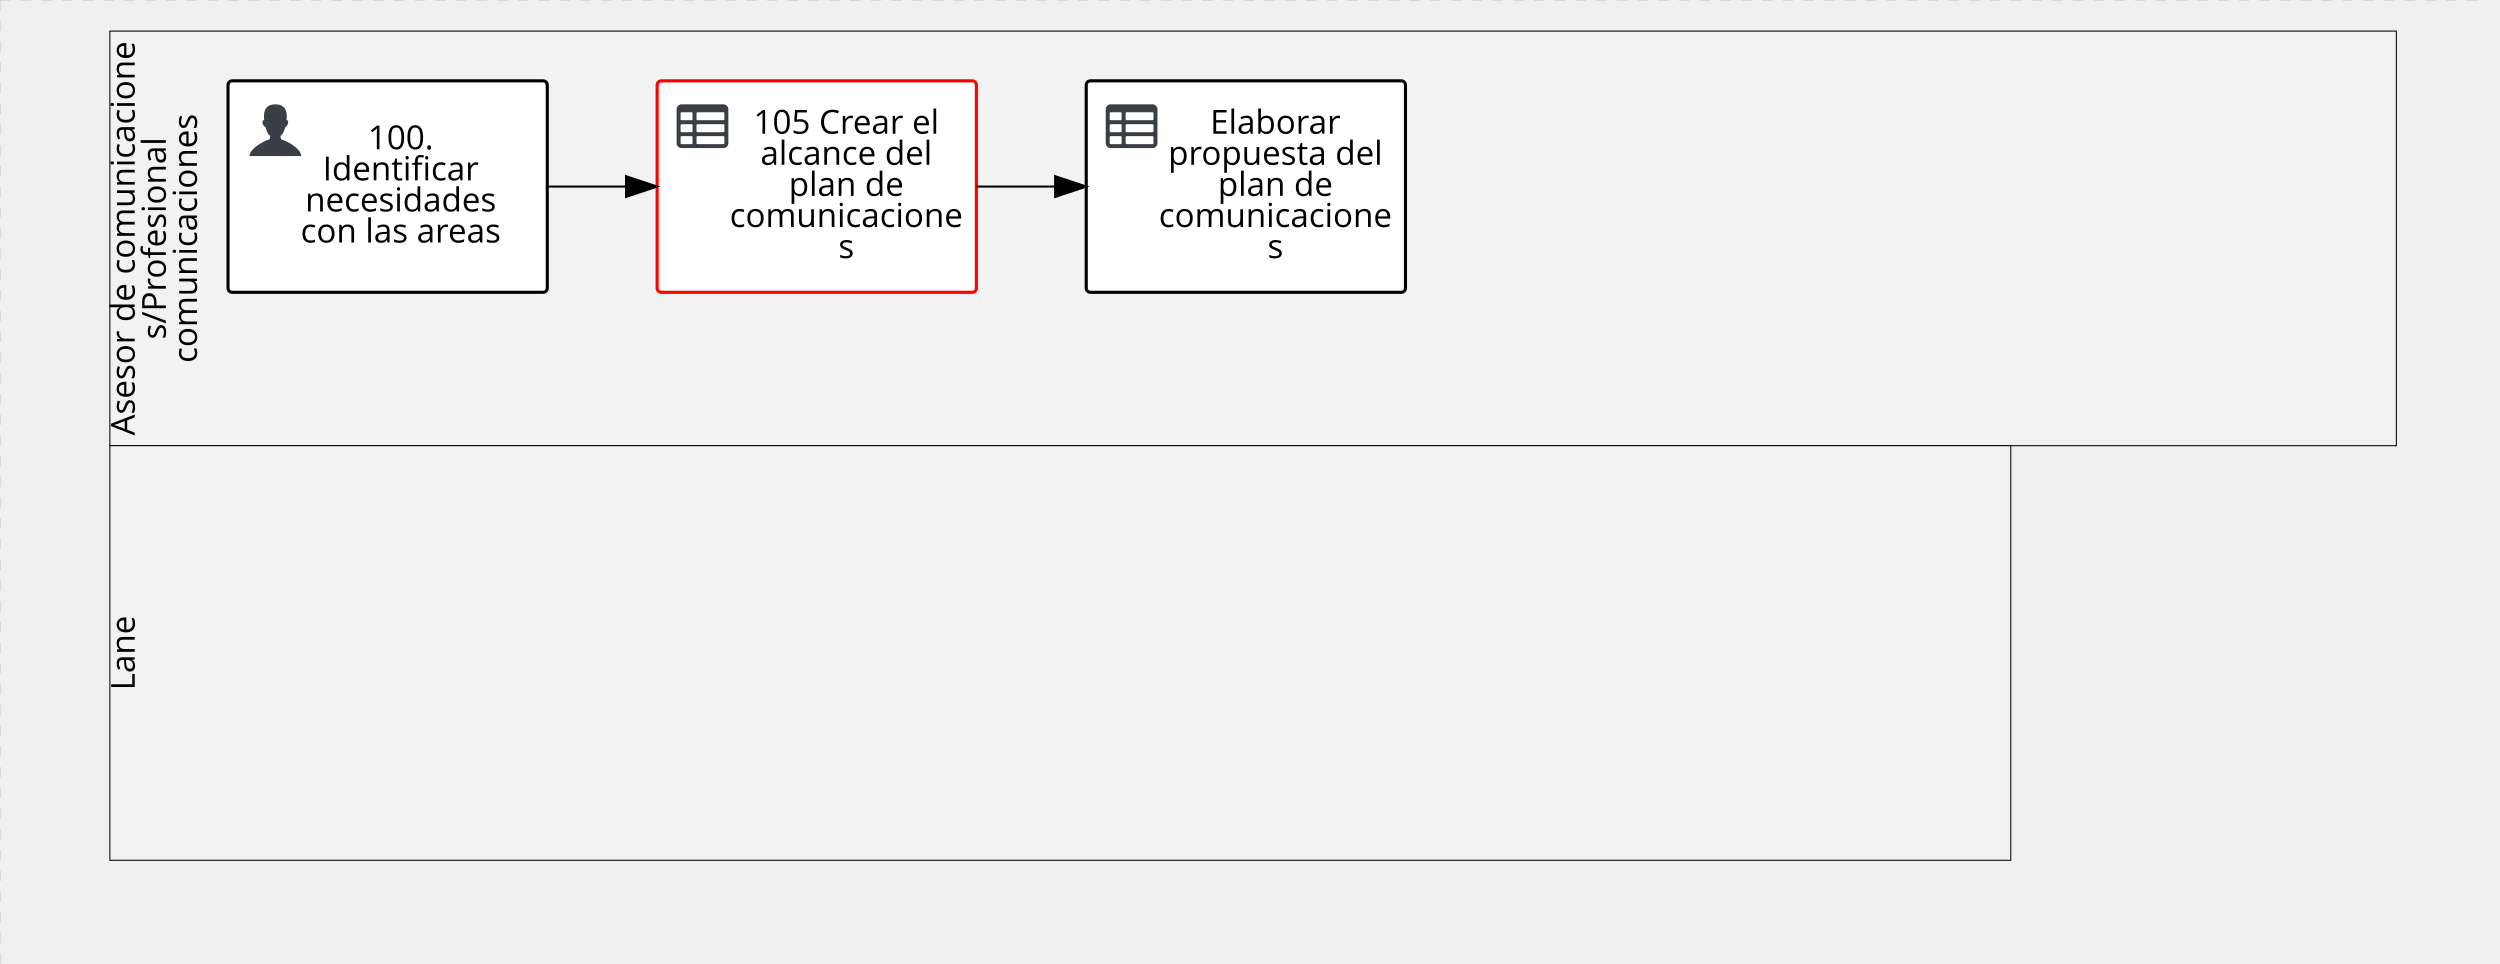
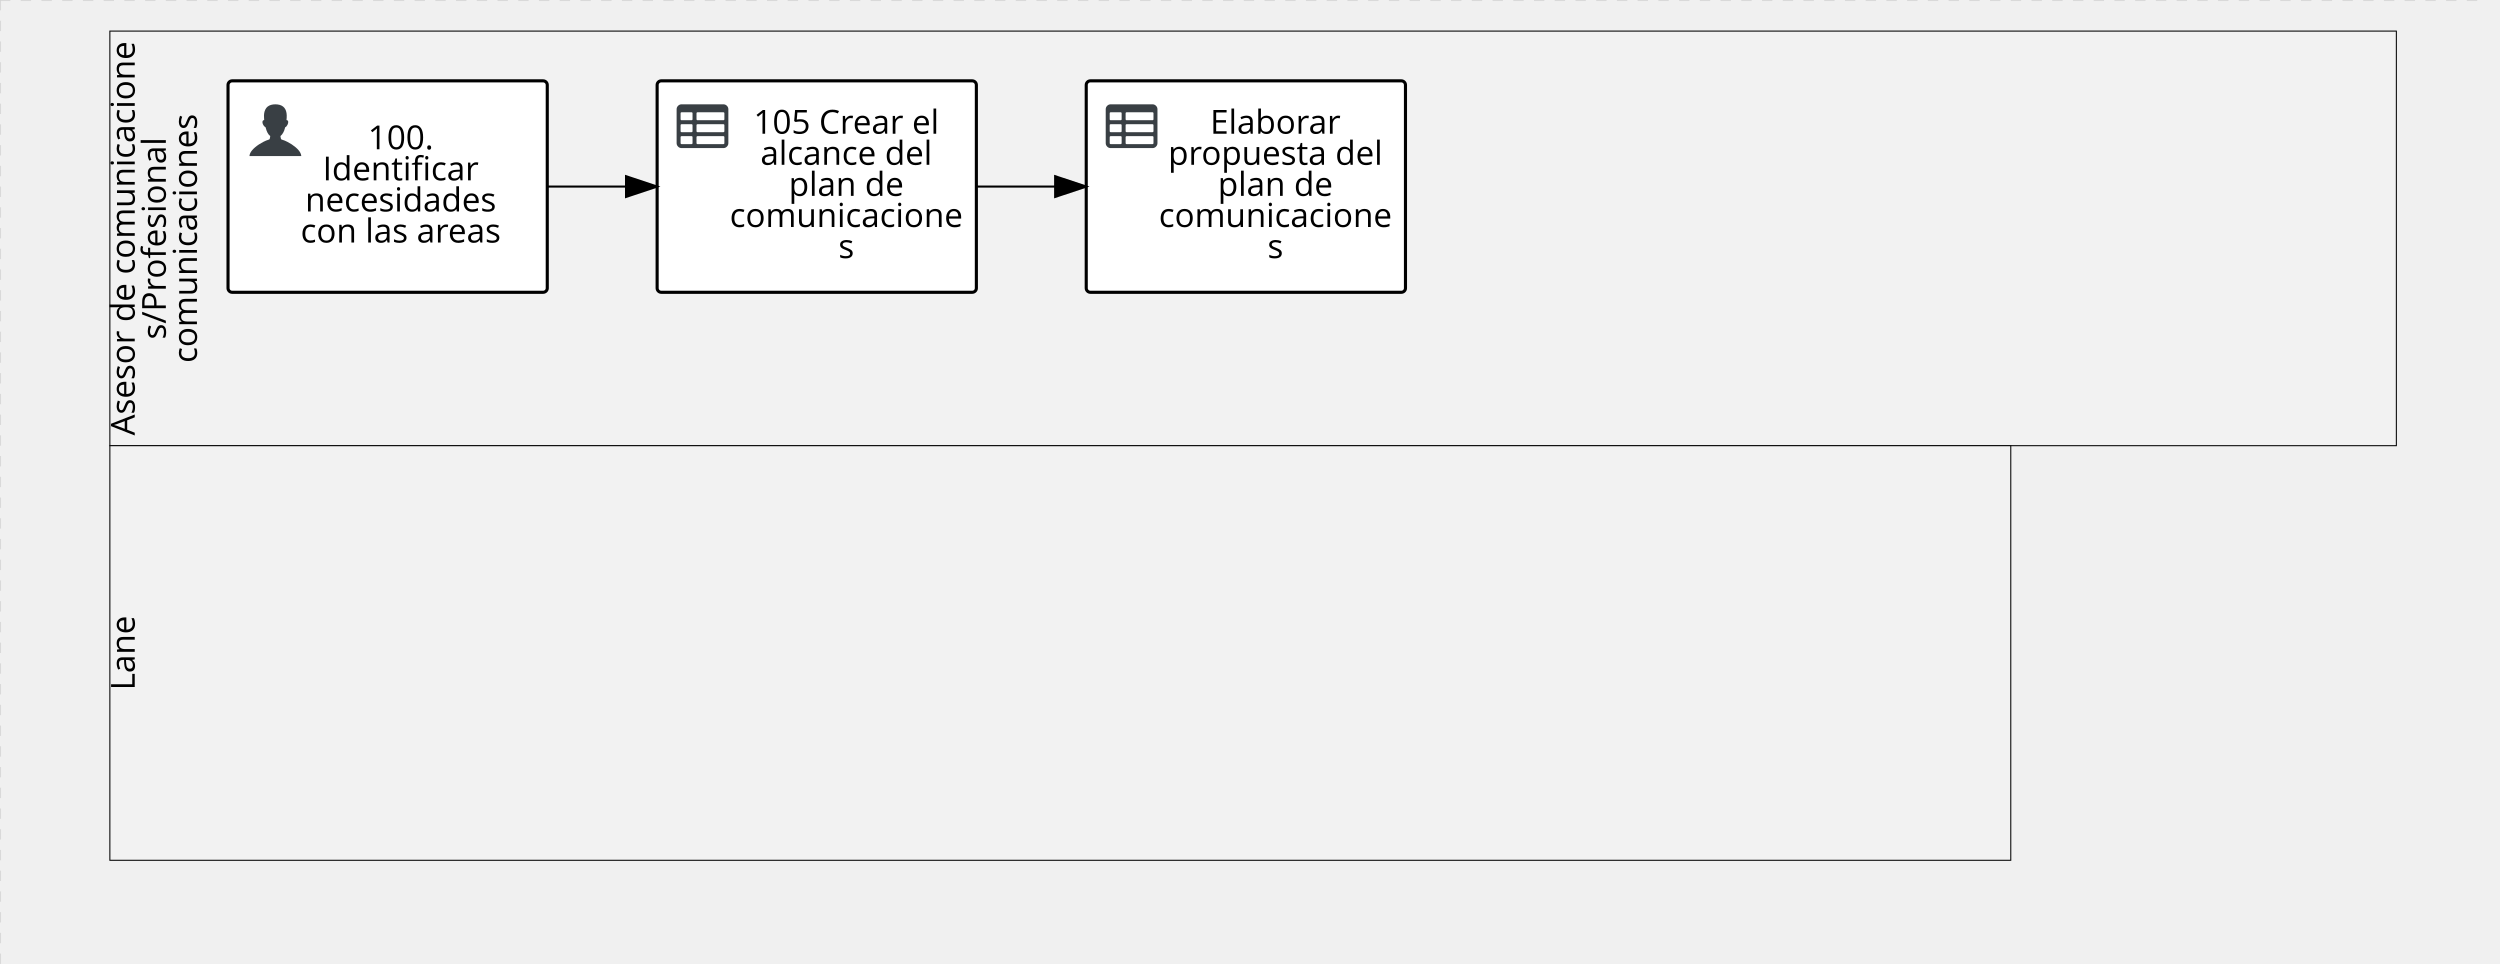
<svg xmlns="http://www.w3.org/2000/svg" version="1.1" width="1206" height="465" viewBox="0 0 1206 465">
  <defs />
  <g transform="matrix(1,0,0,1,0,0)">
    <g>
      <g>
        <g>
          <path fill="none" stroke="#d3d3d3" paint-order="fill stroke markers" d=" M 0 0 L 1200 0" stroke-miterlimit="10" stroke-opacity="0.8" stroke-dasharray="5" />
        </g>
        <g>
          <path fill="none" stroke="#d3d3d3" paint-order="fill stroke markers" d=" M 0 0 L 0 800" stroke-miterlimit="10" stroke-opacity="0.8" stroke-dasharray="5" />
        </g>
      </g>
      <g id="_B57488E7-6CBE-4FAA-9219-56307C9E62A7" bpmn2nodeid="_B57488E7-6CBE-4FAA-9219-56307C9E62A7" transform="matrix(1,0,0,1,53,15)">
        <g>
          <path fill="none" stroke="none" />
        </g>
        <g transform="matrix(1,0,0,1,0,0)">
          <path fill="#f2f2f2" stroke="none" id="_B57488E7-6CBE-4FAA-9219-56307C9E62A7?shapeType=BACKGROUND" paint-order="stroke fill markers" d=" M 0 0 L 1103 0 L 1103 200 L 0 200 L 0 0 Z Z" />
        </g>
        <g transform="matrix(1,0,0,1,0,0)">
          <path fill="none" stroke="rgb(0,0,0)" id="_B57488E7-6CBE-4FAA-9219-56307C9E62A7?shapeType=BORDER&amp;renderType=STROKE" paint-order="fill stroke markers" d=" M 0 0 L 1103 0 L 1103 200 L 0 200 L 0 0 Z Z" stroke-miterlimit="10" stroke-width="0.5" stroke-dasharray="" />
        </g>
        <g transform="matrix(-1.8369701987210297e-16,-1,1,-1.8369701987210297e-16,0,195.0742)">
          <text fill="#000000" stroke="none" font-family="Open Sans" font-size="12pt" font-style="normal" font-weight="normal" text-decoration="normal" x="95.074" y="12" text-anchor="middle" dominant-baseline="alphabetic">Asesor de comunicacione</text>
          <text fill="#000000" stroke="none" font-family="Open Sans" font-size="12pt" font-style="normal" font-weight="normal" text-decoration="normal" x="95.074" y="27" text-anchor="middle" dominant-baseline="alphabetic">          s/Profesional            </text>
          <text fill="#000000" stroke="none" font-family="Open Sans" font-size="12pt" font-style="normal" font-weight="normal" text-decoration="normal" x="95.074" y="42" text-anchor="middle" dominant-baseline="alphabetic">        comunicaciones         </text>
        </g>
        <g id="_AA0C87CB-521B-442E-9885-30118DCB7A72" bpmn2nodeid="_AA0C87CB-521B-442E-9885-30118DCB7A72" transform="matrix(1,0,0,1,57,24)">
          <g>
            <path fill="none" stroke="none" />
          </g>
          <g transform="matrix(1,0,0,1,0,0)">
            <path fill="#ffffff" stroke="none" id="_AA0C87CB-521B-442E-9885-30118DCB7A72?shapeType=BACKGROUND" paint-order="stroke fill markers" d=" M 2 0 L 152 0 L 152 0 A 2 2 0 0 1 154 2 L 154 100 L 154 100 A 2 2 0 0 1 152 102 L 2 102 L 2 102 A 2 2 0 0 1 0 100 L 0 2 L 0 2 A 2 2 0 0 1 2 0 Z" />
          </g>
          <g transform="matrix(1,0,0,1,0,0)">
            <path fill="none" stroke="rgb(0,0,0)" id="_AA0C87CB-521B-442E-9885-30118DCB7A72?shapeType=BORDER&amp;renderType=STROKE" paint-order="fill stroke markers" d=" M 2 0 L 152 0 L 152 0 A 2 2 0 0 1 154 2 L 154 100 L 154 100 A 2 2 0 0 1 152 102 L 2 102 L 2 102 A 2 2 0 0 1 0 100 L 0 2 L 0 2 A 2 2 0 0 1 2 0 Z" stroke-miterlimit="10" stroke-width="1.5" stroke-dasharray="" />
          </g>
          <g>
            <g transform="matrix(0.06,0,0,0.06,9.4,9.4)">
              <g transform="matrix(1,0,0,1,0,0)">
                <path fill="#393f44" stroke="none" id="_AA0C87CB-521B-442E-9885-30118DCB7A72_task__RvU5__iZSm" paint-order="stroke fill markers" d=" M 0 0 M 16 445.21 C 16 440.869 18.784 431.129 22.001 424.217 C 35.768 394.64 77.283 359.28 129 333.084 C 144.516 325.224 157.347 319.964 167.807 317.174 C 171.932 316.074 175.729 314.414 176.525 313.363 C 178.894 310.234 180.914 302.908 181.727 294.5 L 182.5 286.5 L 178.507 283.455 C 166.303 274.146 154.284 251.678 148.04 226.5 C 145.611 216.707 145.056 215.462 142.984 215.158 C 141.703 214.97 138.083 212.243 134.939 209.099 C 123.233 197.393 116.891 177.376 121.44 166.49 C 123.002 162.751 128.155 159.01 131.75 159.004 C 134.448 159 134.471 158.603 132.914 138.788 C 130.927 113.496 134.279 92.265 143.132 74.076 C 152.232 55.38 167.569 42.882 189.049 36.66 C 210.203 30.532 237.797 30.532 258.951 36.66 C 300.042 48.563 318.958 83.806 314.955 141 C 314.32 150.075 313.624 157.788 313.409 158.14 C 313.194 158.493 314.575 159.073 316.479 159.43 C 328.929 161.766 330.986 177.018 321.496 196.621 C 316.903 206.109 309.357 214.508 304.817 215.185 C 303.023 215.453 302.293 217.146 299.943 226.5 C 296.659 239.567 294.474 245.305 287.948 257.995 C 282.491 268.606 273.035 281.109 268.108 284.229 L 264.871 286.278 L 265.518 292.889 C 266.345 301.33 268.639 309.871 270.877 312.837 C 272.067 314.415 275.002 315.79 280.063 317.139 C 291.069 320.075 303.617 325.274 321 334.102 C 369.815 358.891 410.848 393.758 425.032 422.5 C 429.07 430.682 432 440.232 432 445.21 L 432 448 L 224 448 L 16 448 L 16 445.21 Z" />
              </g>
            </g>
          </g>
          <g transform="matrix(1,0,0,1,4.04,13.68)">
            <g transform="matrix(0.04,0,0,0.04,63.36,69.12)">
              <g transform="matrix(1,0,0,1,0,0)">
                <path fill="none" stroke="none" />
              </g>
              <g transform="matrix(1,0,0,1,0,0)">
                <path fill="none" stroke="none" />
              </g>
            </g>
          </g>
          <g transform="matrix(1,0,0,1,35,21)">
            <text fill="#000000" stroke="none" font-family="Open Sans" font-size="12pt" font-style="normal" font-weight="normal" text-decoration="normal" x="48.305" y="12" text-anchor="middle" dominant-baseline="alphabetic">       100.         </text>
            <text fill="#000000" stroke="none" font-family="Open Sans" font-size="12pt" font-style="normal" font-weight="normal" text-decoration="normal" x="48.305" y="27" text-anchor="middle" dominant-baseline="alphabetic">  Identificar   </text>
            <text fill="#000000" stroke="none" font-family="Open Sans" font-size="12pt" font-style="normal" font-weight="normal" text-decoration="normal" x="48.305" y="42" text-anchor="middle" dominant-baseline="alphabetic">necesidades </text>
            <text fill="#000000" stroke="none" font-family="Open Sans" font-size="12pt" font-style="normal" font-weight="normal" text-decoration="normal" x="48.305" y="57" text-anchor="middle" dominant-baseline="alphabetic">con las areas</text>
          </g>
        </g>
        <g id="_9E76448C-DA83-4A20-A2F2-3716A5D620CC" bpmn2nodeid="_9E76448C-DA83-4A20-A2F2-3716A5D620CC" transform="matrix(1,0,0,1,264,24)">
          <g>
            <path fill="none" stroke="none" />
          </g>
          <g transform="matrix(1,0,0,1,0,0)">
            <path fill="#ffffff" stroke="none" id="_9E76448C-DA83-4A20-A2F2-3716A5D620CC?shapeType=BACKGROUND" paint-order="stroke fill markers" d=" M 2 0 L 152 0 L 152 0 A 2 2 0 0 1 154 2 L 154 100 L 154 100 A 2 2 0 0 1 152 102 L 2 102 L 2 102 A 2 2 0 0 1 0 100 L 0 2 L 0 2 A 2 2 0 0 1 2 0 Z" />
          </g>
          <g transform="matrix(1,0,0,1,0,0)">
-             <path fill="none" stroke="rgb(255,0,0)" id="_9E76448C-DA83-4A20-A2F2-3716A5D620CC?shapeType=BORDER&amp;renderType=STROKE" paint-order="fill stroke markers" d=" M 2 0 L 152 0 L 152 0 A 2 2 0 0 1 154 2 L 154 100 L 154 100 A 2 2 0 0 1 152 102 L 2 102 L 2 102 A 2 2 0 0 1 0 100 L 0 2 L 0 2 A 2 2 0 0 1 2 0 Z" stroke-miterlimit="10" stroke-width="1.5" stroke-dasharray="" />
+             <path fill="none" stroke="rgb(0,0,0)" id="_9E76448C-DA83-4A20-A2F2-3716A5D620CC?shapeType=BORDER&amp;renderType=STROKE" paint-order="fill stroke markers" d=" M 2 0 L 152 0 L 152 0 A 2 2 0 0 1 154 2 L 154 100 L 154 100 A 2 2 0 0 1 152 102 L 2 102 L 2 102 A 2 2 0 0 1 0 100 L 0 2 L 0 2 A 2 2 0 0 1 2 0 Z" stroke-miterlimit="10" stroke-width="1.5" stroke-dasharray="" />
          </g>
          <g>
            <g transform="matrix(0.06,0,0,0.06,9.4,9.4)">
              <g transform="matrix(1,0,0,1,0,0)">
                <path fill="#393f44" stroke="none" id="_9E76448C-DA83-4A20-A2F2-3716A5D620CC_task__l39e__3KHJ" paint-order="stroke fill markers" d=" M 0 0 M 128 344 L 128 296 C 128 293.7 127.2 291.8 125.8 290.2 C 124.4 288.6 122.4 288 120 288 L 40 288 C 37.7 288 35.8 288.8 34.2 290.2 C 32.6 291.6 32 293.7 32 296 L 32 344 C 32 346.3 32.8 348.2 34.2 349.8 C 35.6 351.4 37.6 352 40 352 L 120 352 C 122.3 352 124.2 351.2 125.8 349.8 C 127.4 348.4 128 346.3 128 344 Z M 0 0 M 128 248 L 128 200 C 128 197.7 127.2 195.8 125.8 194.2 C 124.4 192.6 122.4 192 120 192 L 40 192 C 37.7 192 35.8 192.8 34.2 194.2 C 32.6 195.6 32 197.7 32 200 L 32 248 C 32 250.3 32.8 252.2 34.2 253.8 C 35.6 255.4 37.6 256 40 256 L 120 256 C 122.3 256 124.2 255.2 125.8 253.8 C 127.4 252.4 128 250.3 128 248 Z M 0 0 M 376 352 C 378.3 352 380.2 351.2 381.8 349.8 C 383.4 348.4 384 346.4 384 344 L 384 296 C 384 293.7 383.2 291.8 381.8 290.2 C 380.4 288.6 378.4 288 376 288 L 168 288 C 165.7 288 163.8 288.8 162.2 290.2 C 160.6 291.6 160 293.6 160 296 L 160 344 C 160 346.3 160.8 348.2 162.2 349.8 C 163.6 351.4 165.6 352 168 352 L 376 352 Z M 0 0 M 128 152 L 128 104 C 128 101.7 127.2 99.8 125.8 98.2 C 124.4 96.6 122.3 96 120 96 L 40 96 C 37.7 96 35.8 96.8 34.2 98.2 C 32.6 99.6 32 101.7 32 104 L 32 152 C 32 154.3 32.8 156.2 34.2 157.8 C 35.6 159.4 37.6 160 40 160 L 120 160 C 122.3 160 124.2 159.2 125.8 157.8 C 127.4 156.4 128 154.3 128 152 Z M 0 0 M 376 256 C 378.3 256 380.2 255.2 381.8 253.8 C 383.4 252.4 384 250.4 384 248 L 384 200 C 384 197.7 383.2 195.8 381.8 194.2 C 380.4 192.6 378.4 192 376 192 L 168 192 C 165.7 192 163.8 192.8 162.2 194.2 C 160.6 195.6 160 197.6 160 200 L 160 248 C 160 250.3 160.8 252.2 162.2 253.8 C 163.6 255.4 165.6 256 168 256 L 376 256 Z M 0 0 M 376 160 C 378.3 160 380.2 159.2 381.8 157.8 C 383.4 156.4 384 154.4 384 152 L 384 104 C 384 101.7 383.2 99.8 381.8 98.2 C 380.4 96.6 378.3 96 376 96 L 168 96 C 165.7 96 163.8 96.8 162.2 98.2 C 160.6 99.6 160 101.6 160 104 L 160 152 C 160 154.3 160.8 156.2 162.2 157.8 C 163.6 159.4 165.6 160 168 160 L 376 160 Z M 0 0 M 416 72 L 416 344 C 416 355 412.1 364.4 404.2 372.2 C 396.3 380 387 384 376 384 L 40 384 C 29 384 19.6 380.1 11.8 372.2 C 4 364.3 0 355 0 344 L 0 72 C 0 61 3.9 51.6 11.8 43.8 C 19.7 36 29 32 40 32 L 376 32 C 387 32 396.4 35.9 404.2 43.8 C 412 51.7 416 61 416 72 Z" />
              </g>
            </g>
          </g>
          <g transform="matrix(1,0,0,1,35,13.5)">
            <text fill="#000000" stroke="none" font-family="Open Sans" font-size="12pt" font-style="normal" font-weight="normal" text-decoration="normal" x="56.246" y="12" text-anchor="middle" dominant-baseline="alphabetic">  105 Crear el    </text>
            <text fill="#000000" stroke="none" font-family="Open Sans" font-size="12pt" font-style="normal" font-weight="normal" text-decoration="normal" x="56.246" y="27" text-anchor="middle" dominant-baseline="alphabetic">   alcance del    </text>
            <text fill="#000000" stroke="none" font-family="Open Sans" font-size="12pt" font-style="normal" font-weight="normal" text-decoration="normal" x="56.246" y="42" text-anchor="middle" dominant-baseline="alphabetic">      plan de        </text>
            <text fill="#000000" stroke="none" font-family="Open Sans" font-size="12pt" font-style="normal" font-weight="normal" text-decoration="normal" x="56.246" y="57" text-anchor="middle" dominant-baseline="alphabetic">comunicacione</text>
            <text fill="#000000" stroke="none" font-family="Open Sans" font-size="12pt" font-style="normal" font-weight="normal" text-decoration="normal" x="56.246" y="72" text-anchor="middle" dominant-baseline="alphabetic">            s             </text>
          </g>
        </g>
        <g id="_88B4F1C8-AD17-4393-82B3-336D5BDE79D2" bpmn2nodeid="_88B4F1C8-AD17-4393-82B3-336D5BDE79D2" transform="matrix(1,0,0,1,471,24)">
          <g>
            <path fill="none" stroke="none" />
          </g>
          <g transform="matrix(1,0,0,1,0,0)">
            <path fill="#ffffff" stroke="none" id="_88B4F1C8-AD17-4393-82B3-336D5BDE79D2?shapeType=BACKGROUND" paint-order="stroke fill markers" d=" M 2 0 L 152 0 L 152 0 A 2 2 0 0 1 154 2 L 154 100 L 154 100 A 2 2 0 0 1 152 102 L 2 102 L 2 102 A 2 2 0 0 1 0 100 L 0 2 L 0 2 A 2 2 0 0 1 2 0 Z" />
          </g>
          <g transform="matrix(1,0,0,1,0,0)">
            <path fill="none" stroke="rgb(0,0,0)" id="_88B4F1C8-AD17-4393-82B3-336D5BDE79D2?shapeType=BORDER&amp;renderType=STROKE" paint-order="fill stroke markers" d=" M 2 0 L 152 0 L 152 0 A 2 2 0 0 1 154 2 L 154 100 L 154 100 A 2 2 0 0 1 152 102 L 2 102 L 2 102 A 2 2 0 0 1 0 100 L 0 2 L 0 2 A 2 2 0 0 1 2 0 Z" stroke-miterlimit="10" stroke-width="1.5" stroke-dasharray="" />
          </g>
          <g>
            <g transform="matrix(0.06,0,0,0.06,9.4,9.4)">
              <g transform="matrix(1,0,0,1,0,0)">
                <path fill="#393f44" stroke="none" id="_88B4F1C8-AD17-4393-82B3-336D5BDE79D2_task__l39e__3KHJ" paint-order="stroke fill markers" d=" M 0 0 M 128 344 L 128 296 C 128 293.7 127.2 291.8 125.8 290.2 C 124.4 288.6 122.4 288 120 288 L 40 288 C 37.7 288 35.8 288.8 34.2 290.2 C 32.6 291.6 32 293.7 32 296 L 32 344 C 32 346.3 32.8 348.2 34.2 349.8 C 35.6 351.4 37.6 352 40 352 L 120 352 C 122.3 352 124.2 351.2 125.8 349.8 C 127.4 348.4 128 346.3 128 344 Z M 0 0 M 128 248 L 128 200 C 128 197.7 127.2 195.8 125.8 194.2 C 124.4 192.6 122.4 192 120 192 L 40 192 C 37.7 192 35.8 192.8 34.2 194.2 C 32.6 195.6 32 197.7 32 200 L 32 248 C 32 250.3 32.8 252.2 34.2 253.8 C 35.6 255.4 37.6 256 40 256 L 120 256 C 122.3 256 124.2 255.2 125.8 253.8 C 127.4 252.4 128 250.3 128 248 Z M 0 0 M 376 352 C 378.3 352 380.2 351.2 381.8 349.8 C 383.4 348.4 384 346.4 384 344 L 384 296 C 384 293.7 383.2 291.8 381.8 290.2 C 380.4 288.6 378.4 288 376 288 L 168 288 C 165.7 288 163.8 288.8 162.2 290.2 C 160.6 291.6 160 293.6 160 296 L 160 344 C 160 346.3 160.8 348.2 162.2 349.8 C 163.6 351.4 165.6 352 168 352 L 376 352 Z M 0 0 M 128 152 L 128 104 C 128 101.7 127.2 99.8 125.8 98.2 C 124.4 96.6 122.3 96 120 96 L 40 96 C 37.7 96 35.8 96.8 34.2 98.2 C 32.6 99.6 32 101.7 32 104 L 32 152 C 32 154.3 32.8 156.2 34.2 157.8 C 35.6 159.4 37.6 160 40 160 L 120 160 C 122.3 160 124.2 159.2 125.8 157.8 C 127.4 156.4 128 154.3 128 152 Z M 0 0 M 376 256 C 378.3 256 380.2 255.2 381.8 253.8 C 383.4 252.4 384 250.4 384 248 L 384 200 C 384 197.7 383.2 195.8 381.8 194.2 C 380.4 192.6 378.4 192 376 192 L 168 192 C 165.7 192 163.8 192.8 162.2 194.2 C 160.6 195.6 160 197.6 160 200 L 160 248 C 160 250.3 160.8 252.2 162.2 253.8 C 163.6 255.4 165.6 256 168 256 L 376 256 Z M 0 0 M 376 160 C 378.3 160 380.2 159.2 381.8 157.8 C 383.4 156.4 384 154.4 384 152 L 384 104 C 384 101.7 383.2 99.8 381.8 98.2 C 380.4 96.6 378.3 96 376 96 L 168 96 C 165.7 96 163.8 96.8 162.2 98.2 C 160.6 99.6 160 101.6 160 104 L 160 152 C 160 154.3 160.8 156.2 162.2 157.8 C 163.6 159.4 165.6 160 168 160 L 376 160 Z M 0 0 M 416 72 L 416 344 C 416 355 412.1 364.4 404.2 372.2 C 396.3 380 387 384 376 384 L 40 384 C 29 384 19.6 380.1 11.8 372.2 C 4 364.3 0 355 0 344 L 0 72 C 0 61 3.9 51.6 11.8 43.8 C 19.7 36 29 32 40 32 L 376 32 C 387 32 396.4 35.9 404.2 43.8 C 412 51.7 416 61 416 72 Z" />
              </g>
            </g>
          </g>
          <g transform="matrix(1,0,0,1,35,13.5)">
            <text fill="#000000" stroke="none" font-family="Open Sans" font-size="12pt" font-style="normal" font-weight="normal" text-decoration="normal" x="56.246" y="12" text-anchor="middle" dominant-baseline="alphabetic">     Elaborar       </text>
            <text fill="#000000" stroke="none" font-family="Open Sans" font-size="12pt" font-style="normal" font-weight="normal" text-decoration="normal" x="56.246" y="27" text-anchor="middle" dominant-baseline="alphabetic">propuesta del  </text>
            <text fill="#000000" stroke="none" font-family="Open Sans" font-size="12pt" font-style="normal" font-weight="normal" text-decoration="normal" x="56.246" y="42" text-anchor="middle" dominant-baseline="alphabetic">      plan de        </text>
            <text fill="#000000" stroke="none" font-family="Open Sans" font-size="12pt" font-style="normal" font-weight="normal" text-decoration="normal" x="56.246" y="57" text-anchor="middle" dominant-baseline="alphabetic">comunicacione</text>
            <text fill="#000000" stroke="none" font-family="Open Sans" font-size="12pt" font-style="normal" font-weight="normal" text-decoration="normal" x="56.246" y="72" text-anchor="middle" dominant-baseline="alphabetic">            s             </text>
          </g>
        </g>
      </g>
      <g id="_BFB9A08E-5C65-401A-9EE9-E85DB8EE0910" bpmn2nodeid="_BFB9A08E-5C65-401A-9EE9-E85DB8EE0910" transform="matrix(1,0,0,1,0,0)">
        <g>
          <path fill="none" stroke="#000000" paint-order="fill stroke markers" d=" M 264 90 L 302 90" stroke-miterlimit="10" stroke-dasharray="" />
        </g>
        <g transform="matrix(1,0,0,1,264,90)" />
        <g transform="matrix(6.123233995736766e-17,1,-1,6.123233995736766e-17,317,85)">
          <path fill="#000000" stroke="#000000" paint-order="fill stroke markers" d=" M 10 15 L 0 15 L 5 0 Z" stroke-miterlimit="10" stroke-dasharray="" />
        </g>
        <g transform="matrix(1,0,0,1,264,80)" />
      </g>
      <g id="_06E6D089-E6CB-4995-8D7F-7D272E4B48BE" bpmn2nodeid="_06E6D089-E6CB-4995-8D7F-7D272E4B48BE" transform="matrix(1,0,0,1,0,0)">
        <g>
          <path fill="none" stroke="#000000" paint-order="fill stroke markers" d=" M 471 90 L 509 90" stroke-miterlimit="10" stroke-dasharray="" />
        </g>
        <g transform="matrix(1,0,0,1,471,90)" />
        <g transform="matrix(6.123233995736766e-17,1,-1,6.123233995736766e-17,524,85)">
          <path fill="#000000" stroke="#000000" paint-order="fill stroke markers" d=" M 10 15 L 0 15 L 5 0 Z" stroke-miterlimit="10" stroke-dasharray="" />
        </g>
        <g transform="matrix(1,0,0,1,471,80)" />
      </g>
      <g id="_057572DE-79F4-4D74-9EE0-8F8645384F76" bpmn2nodeid="_057572DE-79F4-4D74-9EE0-8F8645384F76" transform="matrix(1,0,0,1,53,215)">
        <g>
          <path fill="none" stroke="none" />
        </g>
        <g transform="matrix(1,0,0,1,0,0)">
          <path fill="#f2f2f2" stroke="none" id="_057572DE-79F4-4D74-9EE0-8F8645384F76?shapeType=BACKGROUND" paint-order="stroke fill markers" d=" M 0 0 L 917 0 L 917 200 L 0 200 L 0 0 Z Z" />
        </g>
        <g transform="matrix(1,0,0,1,0,0)">
          <path fill="none" stroke="rgb(0,0,0)" id="_057572DE-79F4-4D74-9EE0-8F8645384F76?shapeType=BORDER&amp;renderType=STROKE" paint-order="fill stroke markers" d=" M 0 0 L 917 0 L 917 200 L 0 200 L 0 0 Z Z" stroke-miterlimit="10" stroke-width="0.5" stroke-dasharray="" />
        </g>
        <g transform="matrix(-1.8369701987210297e-16,-1,1,-1.8369701987210297e-16,0,118)">
          <text fill="#000000" stroke="none" font-family="Open Sans" font-size="12pt" font-style="normal" font-weight="normal" text-decoration="normal" x="18" y="12" text-anchor="middle" dominant-baseline="alphabetic">Lane</text>
        </g>
      </g>
      <g transform="matrix(1,0,0,1,53,215)" />
      <g transform="matrix(1,0,0,1,53,15)" />
      <g transform="matrix(1,0,0,1,110,39)" />
      <g transform="matrix(1,0,0,1,317,39)" />
      <g transform="matrix(1,0,0,1,524,39)" />
    </g>
  </g>
</svg>
